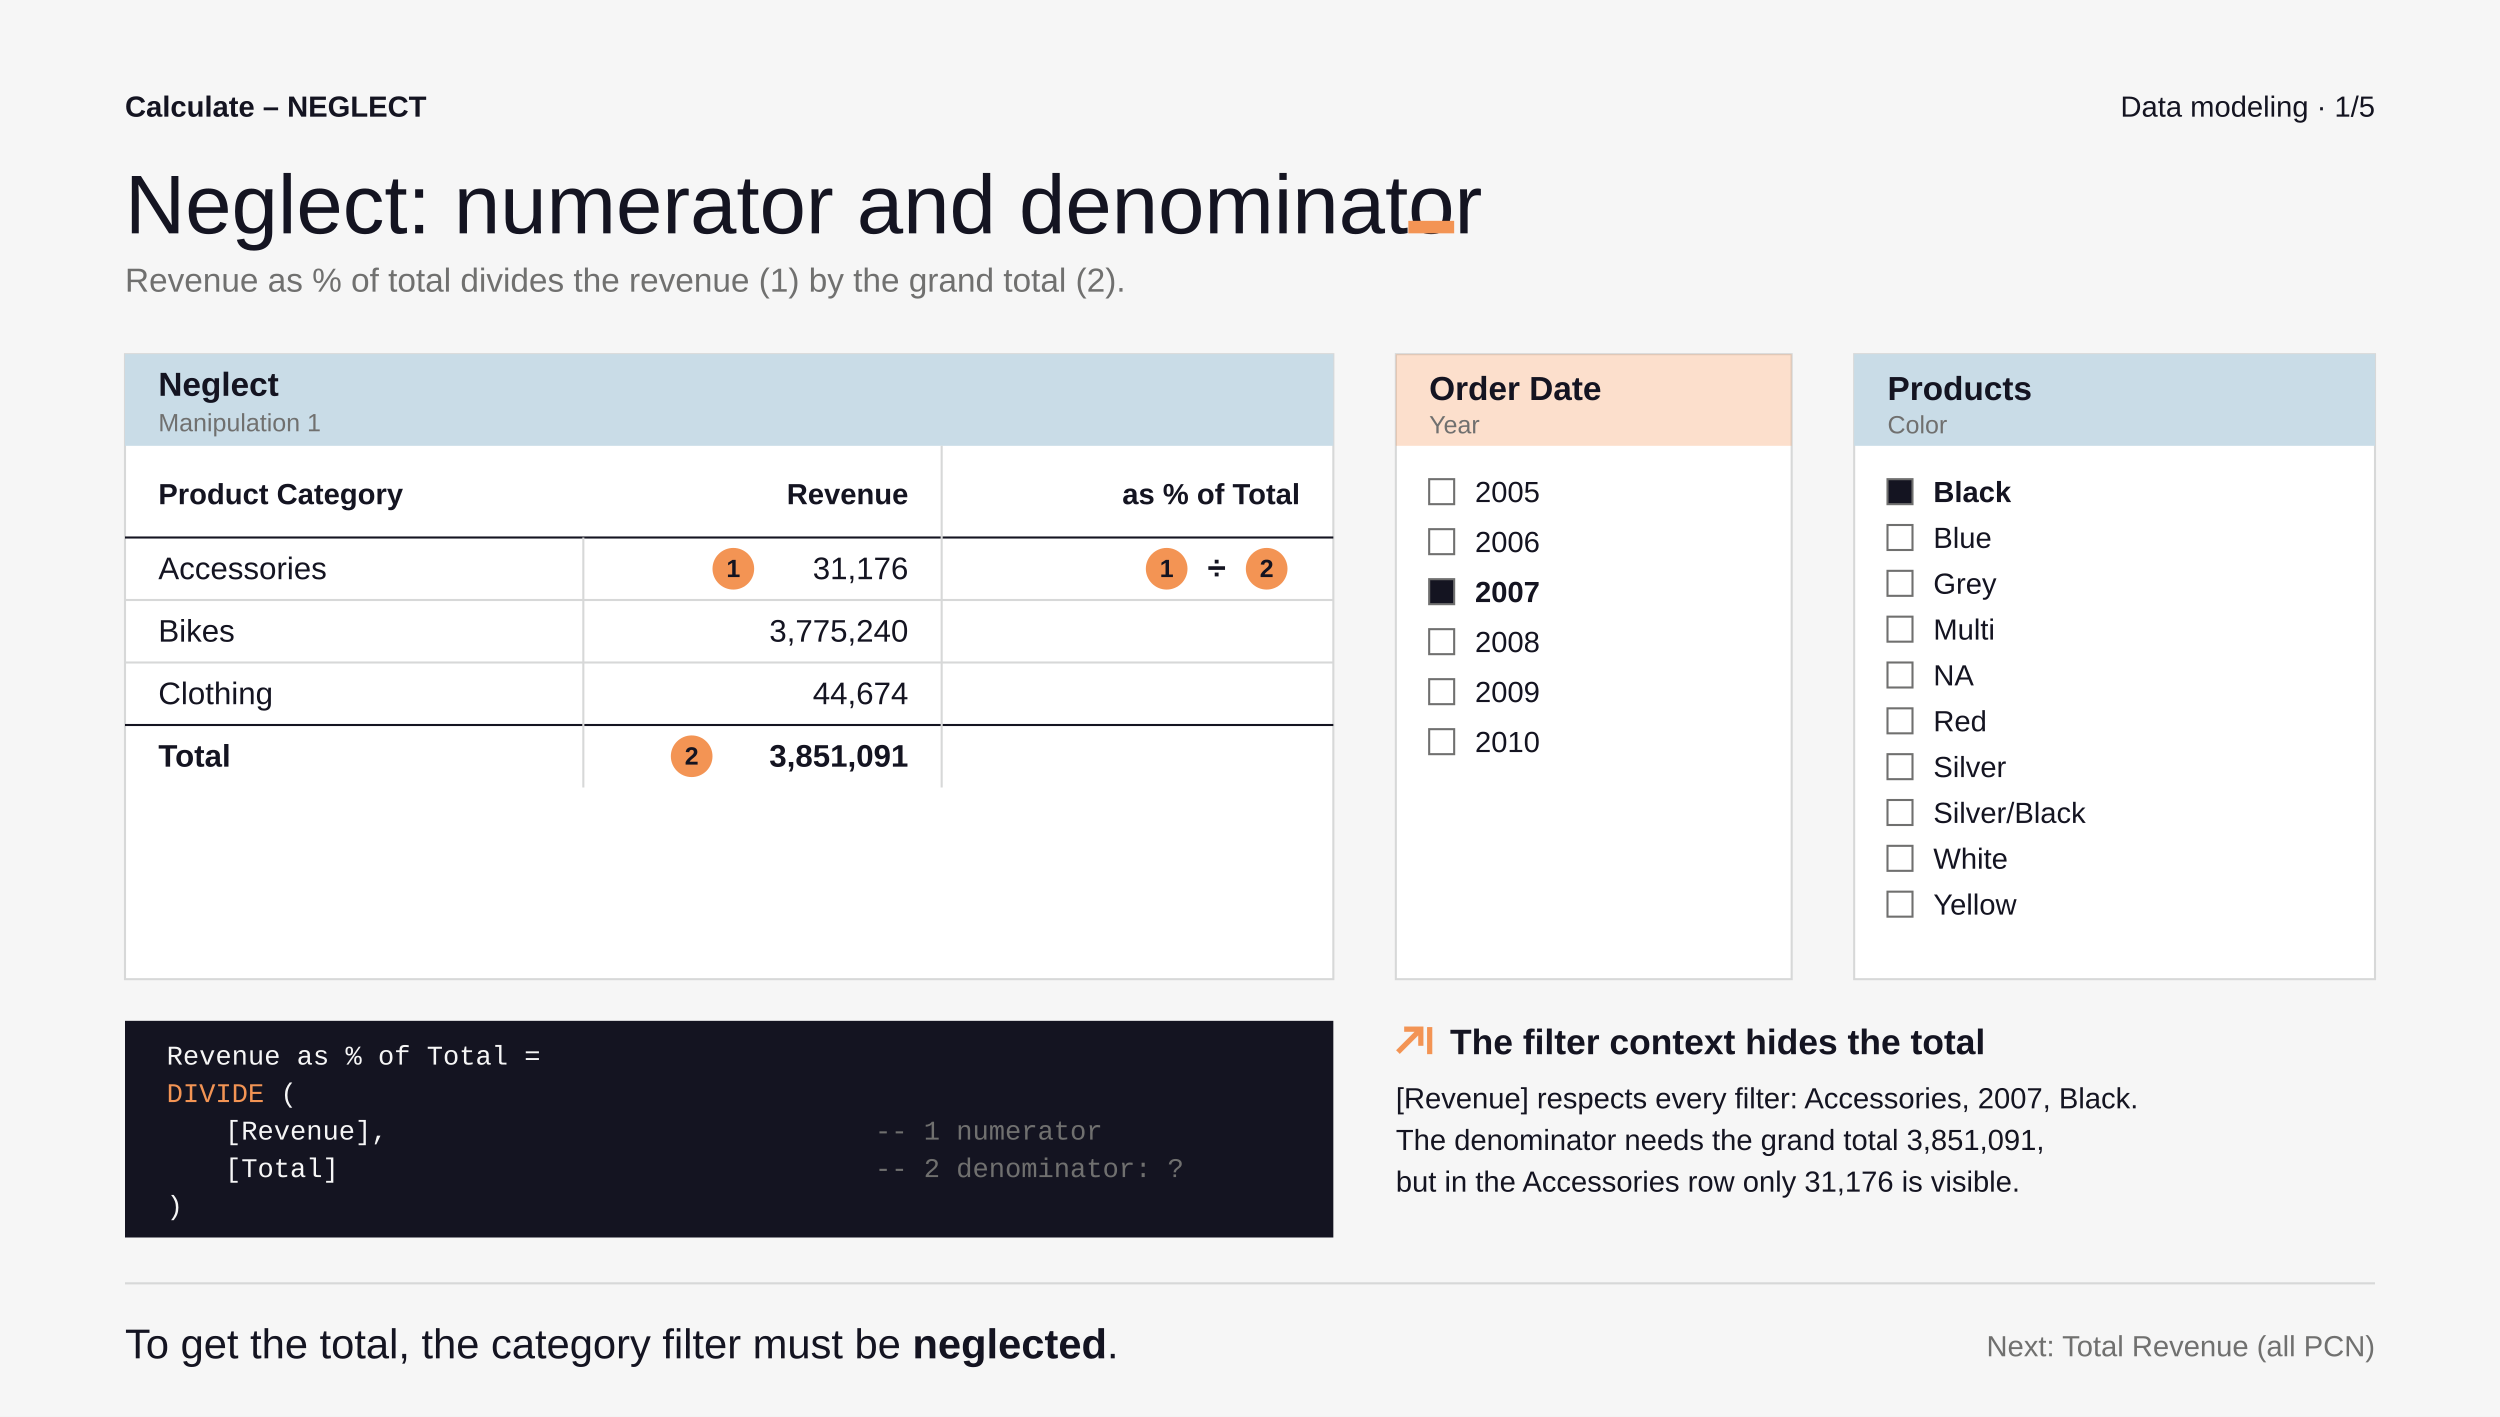
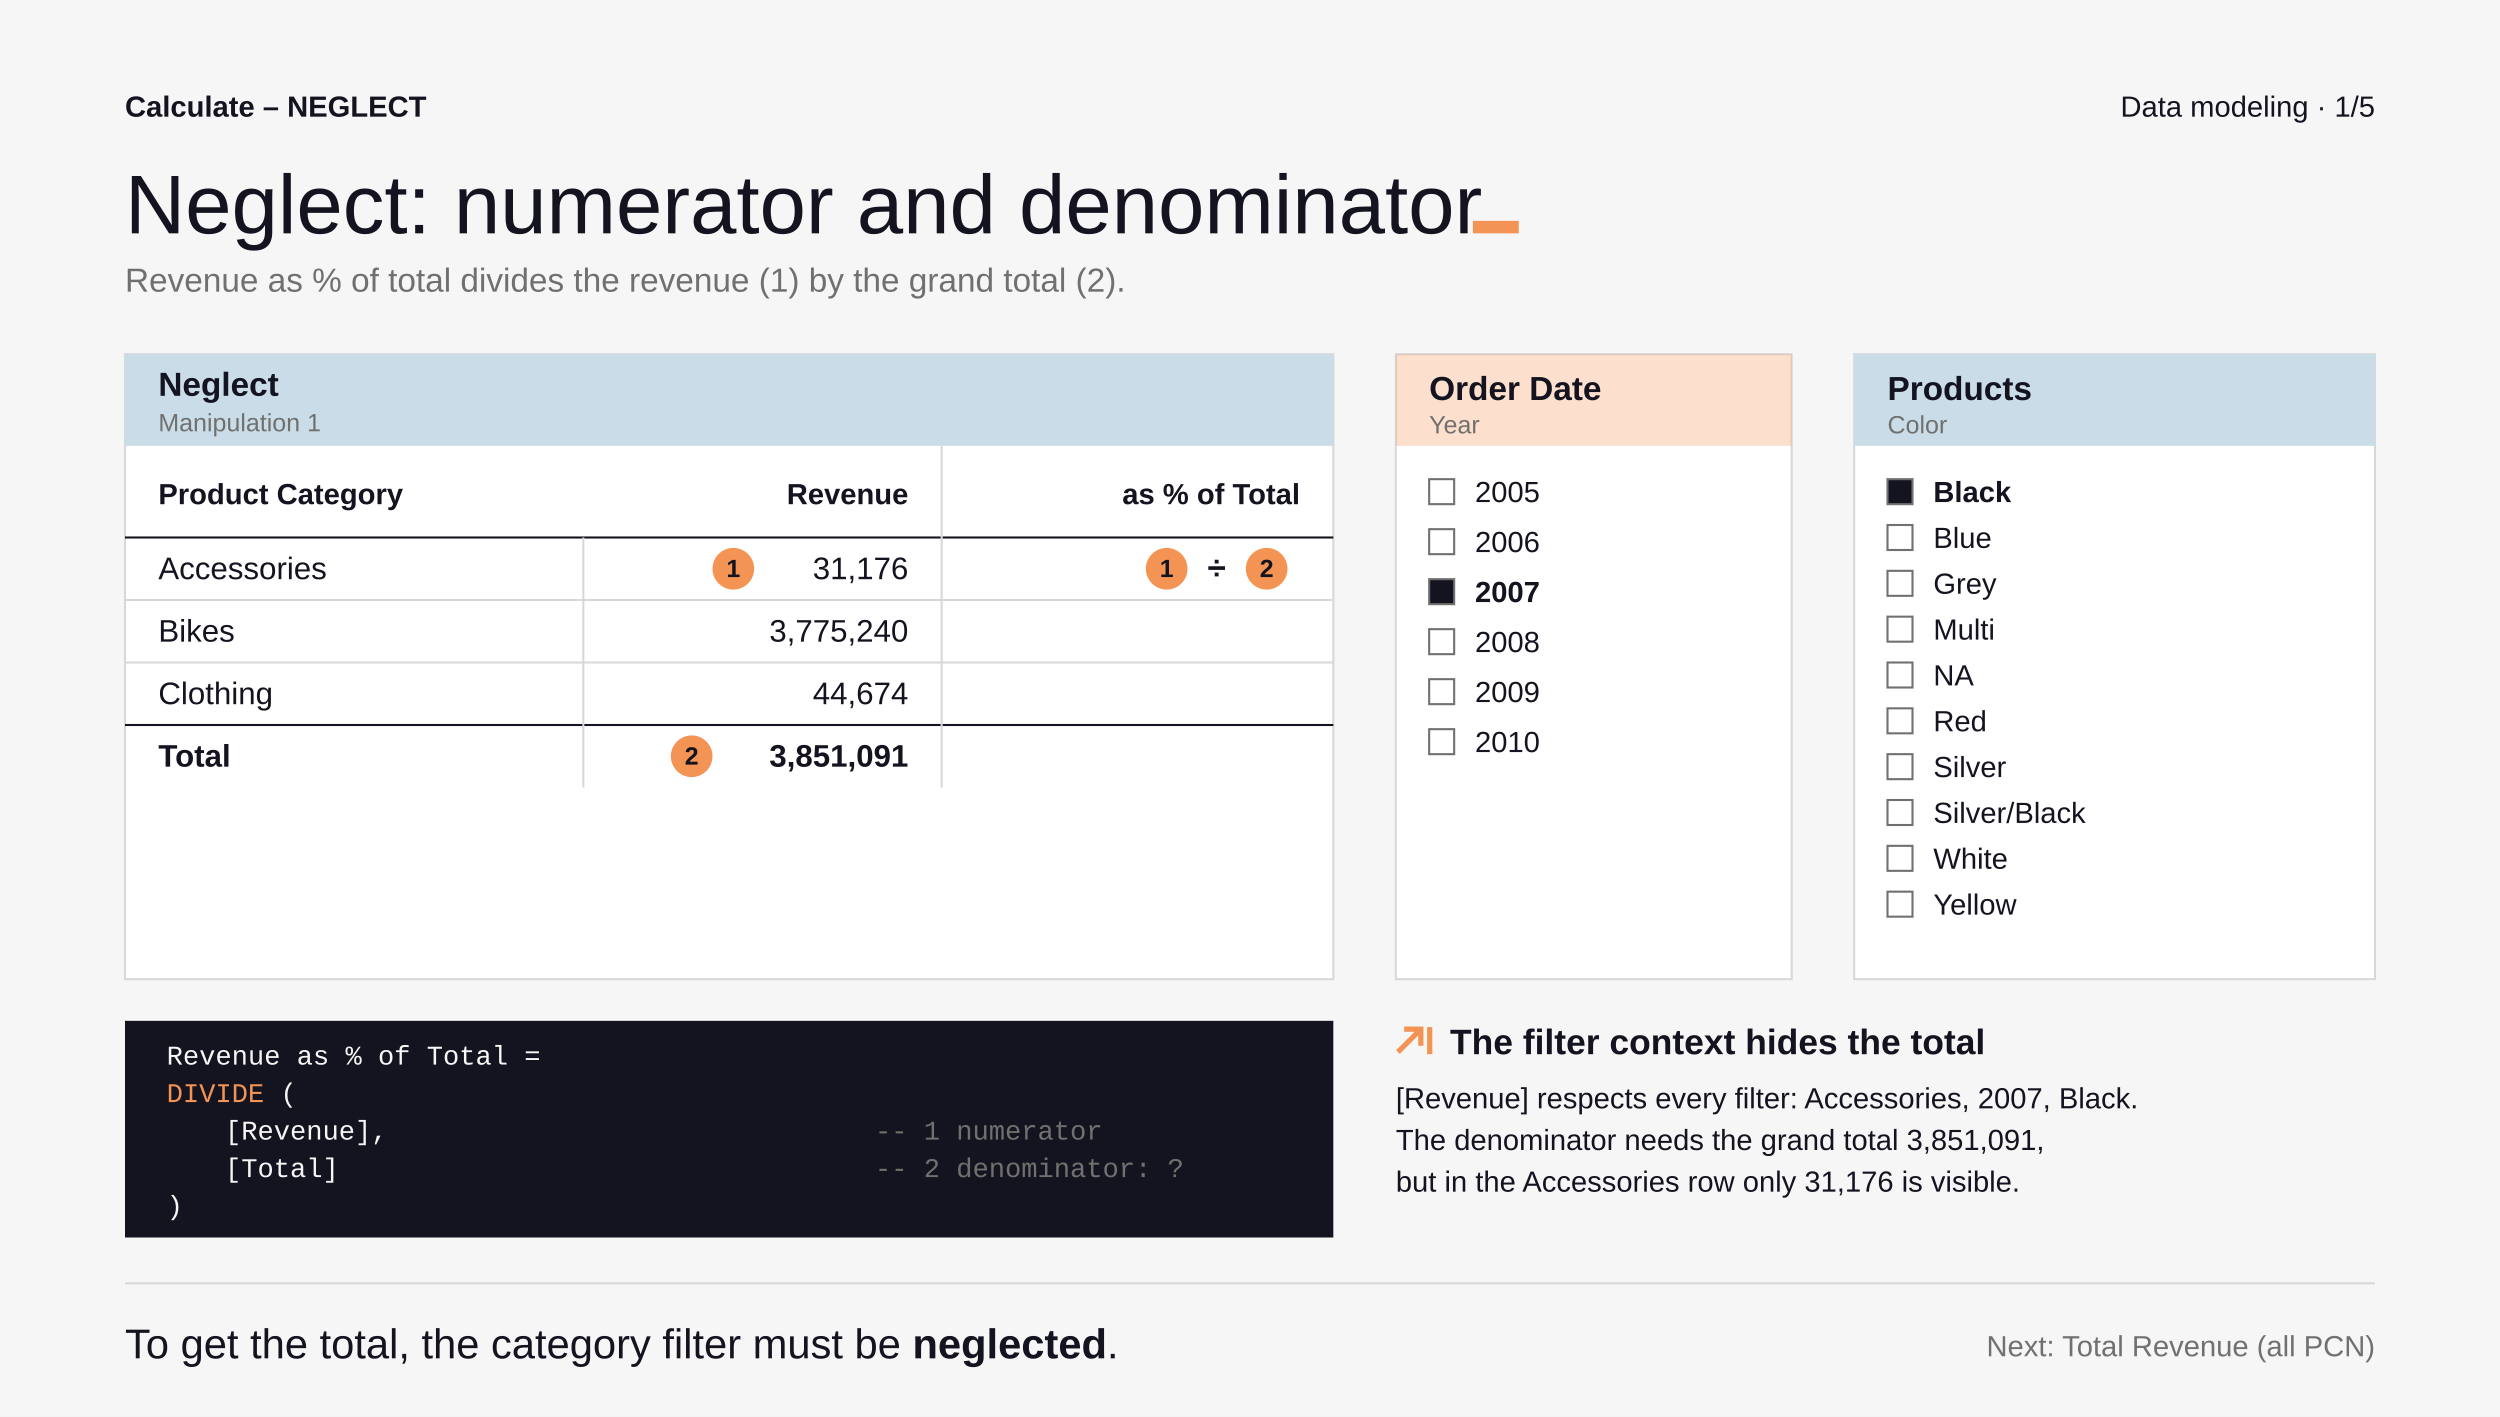
<svg xmlns="http://www.w3.org/2000/svg" viewBox="0 0 1200 680" width="1200" height="680" font-family="Circe, 'Segoe UI', Arial, sans-serif">
  <defs>
    <g id="brand-arrow">
      <path d="M1 15 L12 4 M4 4 H12 V12" fill="none" stroke="#F39454" stroke-width="2.5" />
      <rect x="15" y="3" width="2.5" height="13" fill="#F39454" />
    </g>
  </defs>
  <rect width="1200" height="680" fill="#F6F6F6" />
  <text x="60" y="56" font-size="14" font-weight="700" fill="#141421">Calculate – NEGLECT</text>
  <text x="1140" y="56" font-size="14" fill="#141421" text-anchor="end">Data modeling · 1/5</text>
-   <text x="60" y="112" font-size="40" font-weight="300" fill="#141421">Neglect: numerator and denominator</text>
-   <rect x="676" y="106" width="22" height="6" fill="#F39454" />
+   <text x="60" y="112" font-size="40" font-weight="300" fill="#141421" textLength="639" lengthAdjust="spacing">Neglect: numerator and denominator</text>
+   <rect x="707" y="106" width="22" height="6" fill="#F39454" />
  <text x="60" y="140" font-size="16" fill="#70706F">Revenue as % of total divides the revenue (1) by the grand total (2).</text>
  <rect x="60" y="170" width="580" height="300" fill="#FFFFFF" stroke="#D7D8D8" />
  <rect x="60" y="170" width="580" height="44" fill="#C9DCE7" />
  <text x="76" y="190" font-size="16" font-weight="700" fill="#141421">Neglect</text>
  <text x="76" y="207" font-size="12" fill="#70706F">Manipulation 1</text>
  <line x1="60" y1="258" x2="640" y2="258" stroke="#141421" />
  <g font-size="14" font-weight="700" fill="#141421">
    <text x="76" y="242">Product Category</text>
    <text x="436" y="242" text-anchor="end">Revenue</text>
    <text x="624" y="242" text-anchor="end">as % of Total</text>
  </g>
  <text x="76" y="278" font-size="15" fill="#141421">Accessories</text>
  <text x="436" y="278" font-size="15" fill="#141421" text-anchor="end">31,176</text>
  <line x1="60" y1="288" x2="640" y2="288" stroke="#D7D8D8" />
  <text x="76" y="308" font-size="15" fill="#141421">Bikes</text>
  <text x="436" y="308" font-size="15" fill="#141421" text-anchor="end">3,775,240</text>
  <line x1="60" y1="318" x2="640" y2="318" stroke="#D7D8D8" />
  <text x="76" y="338" font-size="15" fill="#141421">Clothing</text>
  <text x="436" y="338" font-size="15" fill="#141421" text-anchor="end">44,674</text>
  <line x1="60" y1="348" x2="640" y2="348" stroke="#141421" />
  <text x="76" y="368" font-size="15" fill="#141421" font-weight="700">Total</text>
  <text x="436" y="368" font-size="15" fill="#141421" text-anchor="end" font-weight="700">3,851,091</text>
  <line x1="452" y1="214" x2="452" y2="378" stroke="#D7D8D8" />
  <line x1="280" y1="258" x2="280" y2="378" stroke="#D7D8D8" />
  <circle cx="352" cy="273" r="10" fill="#F39454" />
  <text x="352" y="277" font-size="12" font-weight="700" fill="#141421" text-anchor="middle">1</text>
  <circle cx="332" cy="363" r="10" fill="#F39454" />
  <text x="332" y="367" font-size="12" font-weight="700" fill="#141421" text-anchor="middle">2</text>
  <circle cx="560" cy="273" r="10" fill="#F39454" />
  <text x="560" y="277" font-size="12" font-weight="700" fill="#141421" text-anchor="middle">1</text>
  <text x="584" y="278" font-size="16" font-weight="700" fill="#141421" text-anchor="middle">÷</text>
  <circle cx="608" cy="273" r="10" fill="#F39454" />
  <text x="608" y="277" font-size="12" font-weight="700" fill="#141421" text-anchor="middle">2</text>
  <rect x="670" y="170" width="190" height="300" fill="#FFFFFF" stroke="#D7D8D8" />
  <rect x="670" y="170" width="190" height="44" fill="#F39454" fill-opacity="0.3" />
  <text x="686" y="192" font-size="16" font-weight="700" fill="#141421">Order Date</text>
  <text x="686" y="208" font-size="12" fill="#70706F">Year</text>
  <rect x="686" y="230" width="12" height="12" fill="#FFFFFF" stroke="#70706F" />
  <text x="708" y="241" font-size="14" fill="#141421">2005</text>
  <rect x="686" y="254" width="12" height="12" fill="#FFFFFF" stroke="#70706F" />
  <text x="708" y="265" font-size="14" fill="#141421">2006</text>
  <rect x="686" y="278" width="12" height="12" fill="#141421" stroke="#70706F" />
  <text x="708" y="289" font-size="14" fill="#141421" font-weight="700">2007</text>
  <rect x="686" y="302" width="12" height="12" fill="#FFFFFF" stroke="#70706F" />
  <text x="708" y="313" font-size="14" fill="#141421">2008</text>
  <rect x="686" y="326" width="12" height="12" fill="#FFFFFF" stroke="#70706F" />
  <text x="708" y="337" font-size="14" fill="#141421">2009</text>
  <rect x="686" y="350" width="12" height="12" fill="#FFFFFF" stroke="#70706F" />
  <text x="708" y="361" font-size="14" fill="#141421">2010</text>
  <rect x="890" y="170" width="250" height="300" fill="#FFFFFF" stroke="#D7D8D8" />
  <rect x="890" y="170" width="250" height="44" fill="#C9DCE7" />
  <text x="906" y="192" font-size="16" font-weight="700" fill="#141421">Products</text>
  <text x="906" y="208" font-size="12" fill="#70706F">Color</text>
  <rect x="906" y="230" width="12" height="12" fill="#141421" stroke="#70706F" />
  <text x="928" y="241" font-size="14" fill="#141421" font-weight="700">Black</text>
  <rect x="906" y="252" width="12" height="12" fill="#FFFFFF" stroke="#70706F" />
  <text x="928" y="263" font-size="14" fill="#141421">Blue</text>
  <rect x="906" y="274" width="12" height="12" fill="#FFFFFF" stroke="#70706F" />
  <text x="928" y="285" font-size="14" fill="#141421">Grey</text>
  <rect x="906" y="296" width="12" height="12" fill="#FFFFFF" stroke="#70706F" />
  <text x="928" y="307" font-size="14" fill="#141421">Multi</text>
  <rect x="906" y="318" width="12" height="12" fill="#FFFFFF" stroke="#70706F" />
  <text x="928" y="329" font-size="14" fill="#141421">NA</text>
  <rect x="906" y="340" width="12" height="12" fill="#FFFFFF" stroke="#70706F" />
  <text x="928" y="351" font-size="14" fill="#141421">Red</text>
  <rect x="906" y="362" width="12" height="12" fill="#FFFFFF" stroke="#70706F" />
  <text x="928" y="373" font-size="14" fill="#141421">Silver</text>
  <rect x="906" y="384" width="12" height="12" fill="#FFFFFF" stroke="#70706F" />
  <text x="928" y="395" font-size="14" fill="#141421">Silver/Black</text>
  <rect x="906" y="406" width="12" height="12" fill="#FFFFFF" stroke="#70706F" />
  <text x="928" y="417" font-size="14" fill="#141421">White</text>
  <rect x="906" y="428" width="12" height="12" fill="#FFFFFF" stroke="#70706F" />
  <text x="928" y="439" font-size="14" fill="#141421">Yellow</text>
  <rect x="60" y="490" width="580" height="104" fill="#141421" />
  <g font-family="Consolas, 'Courier New', monospace" font-size="13" fill="#F6F6F6">
    <text x="80" y="511">Revenue as % of Total =</text>
    <text x="80" y="529">
      <tspan fill="#F39454">DIVIDE</tspan> (</text>
    <text x="108" y="547">[Revenue],</text>
    <text x="420" y="547" fill="#70706F">-- 1 numerator</text>
    <text x="108" y="565">[Total]</text>
    <text x="420" y="565" fill="#70706F">-- 2 denominator: ?</text>
    <text x="80" y="583">)</text>
  </g>
  <use href="#brand-arrow" x="670" y="490" />
  <text x="696" y="506" font-size="17" font-weight="700" fill="#141421">The filter context hides the total</text>
  <text x="670" y="532" font-size="14" fill="#141421">[Revenue] respects every filter: Accessories, 2007, Black.</text>
  <text x="670" y="552" font-size="14" fill="#141421">The denominator needs the grand total 3,851,091,</text>
  <text x="670" y="572" font-size="14" fill="#141421">but in the Accessories row only 31,176 is visible.</text>
  <line x1="60" y1="616" x2="1140" y2="616" stroke="#D7D8D8" stroke-width="1" />
  <text x="60" y="652" font-size="20" fill="#141421">To get the total, the category filter must be <tspan font-weight="700">neglected</tspan>.</text>
  <text x="1140" y="651" font-size="14" fill="#70706F" text-anchor="end">Next: Total Revenue (all PCN)</text>
</svg>
